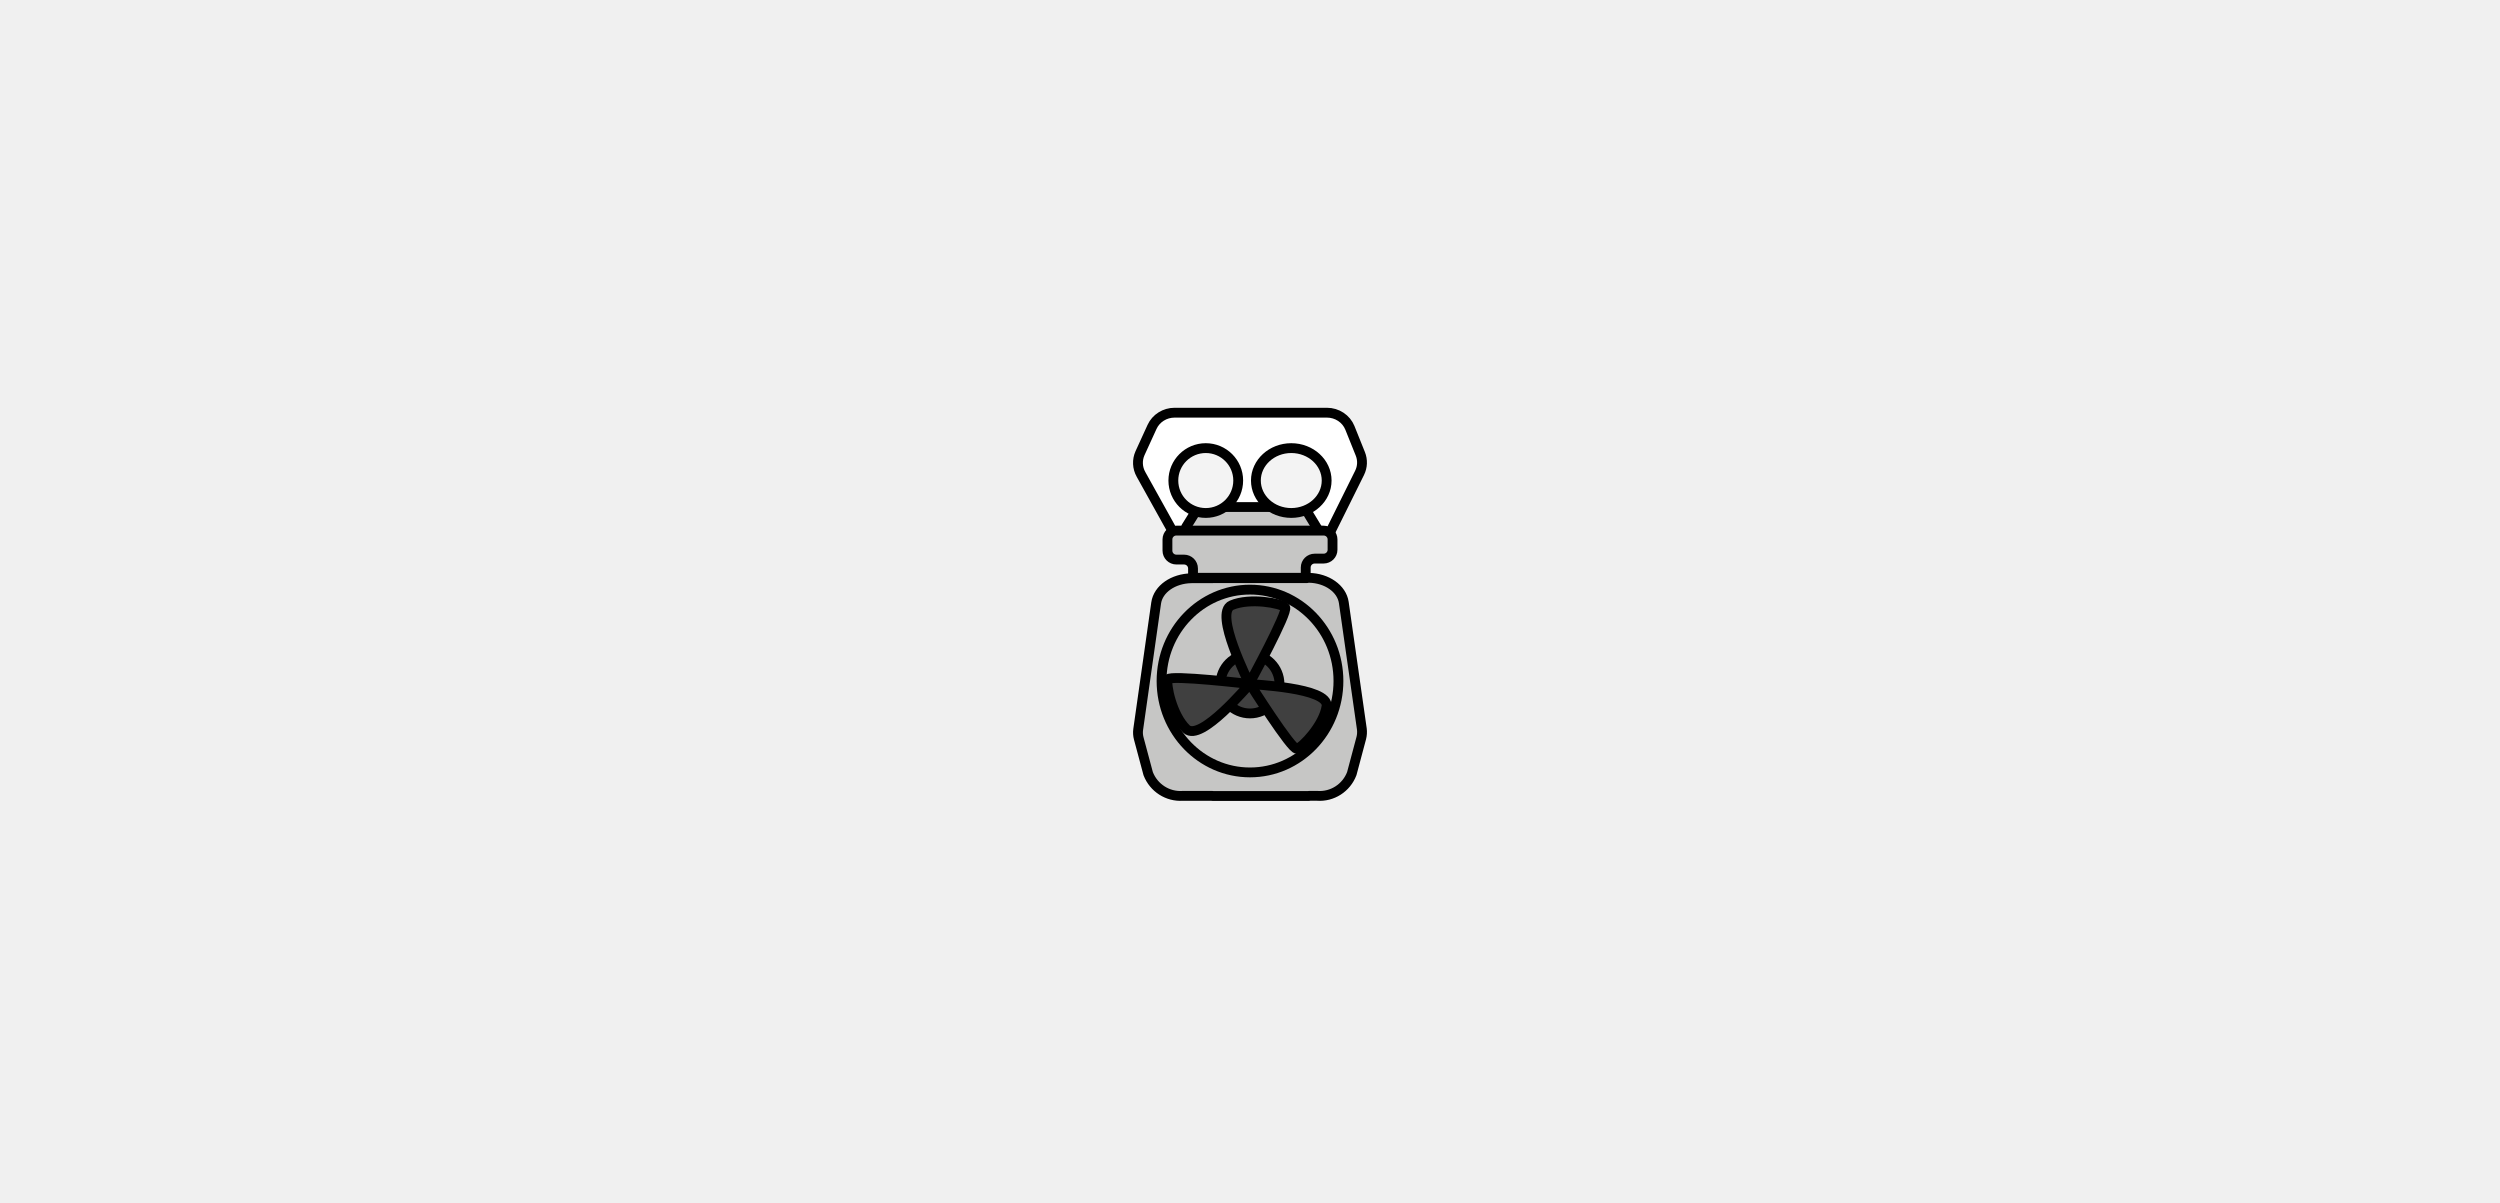
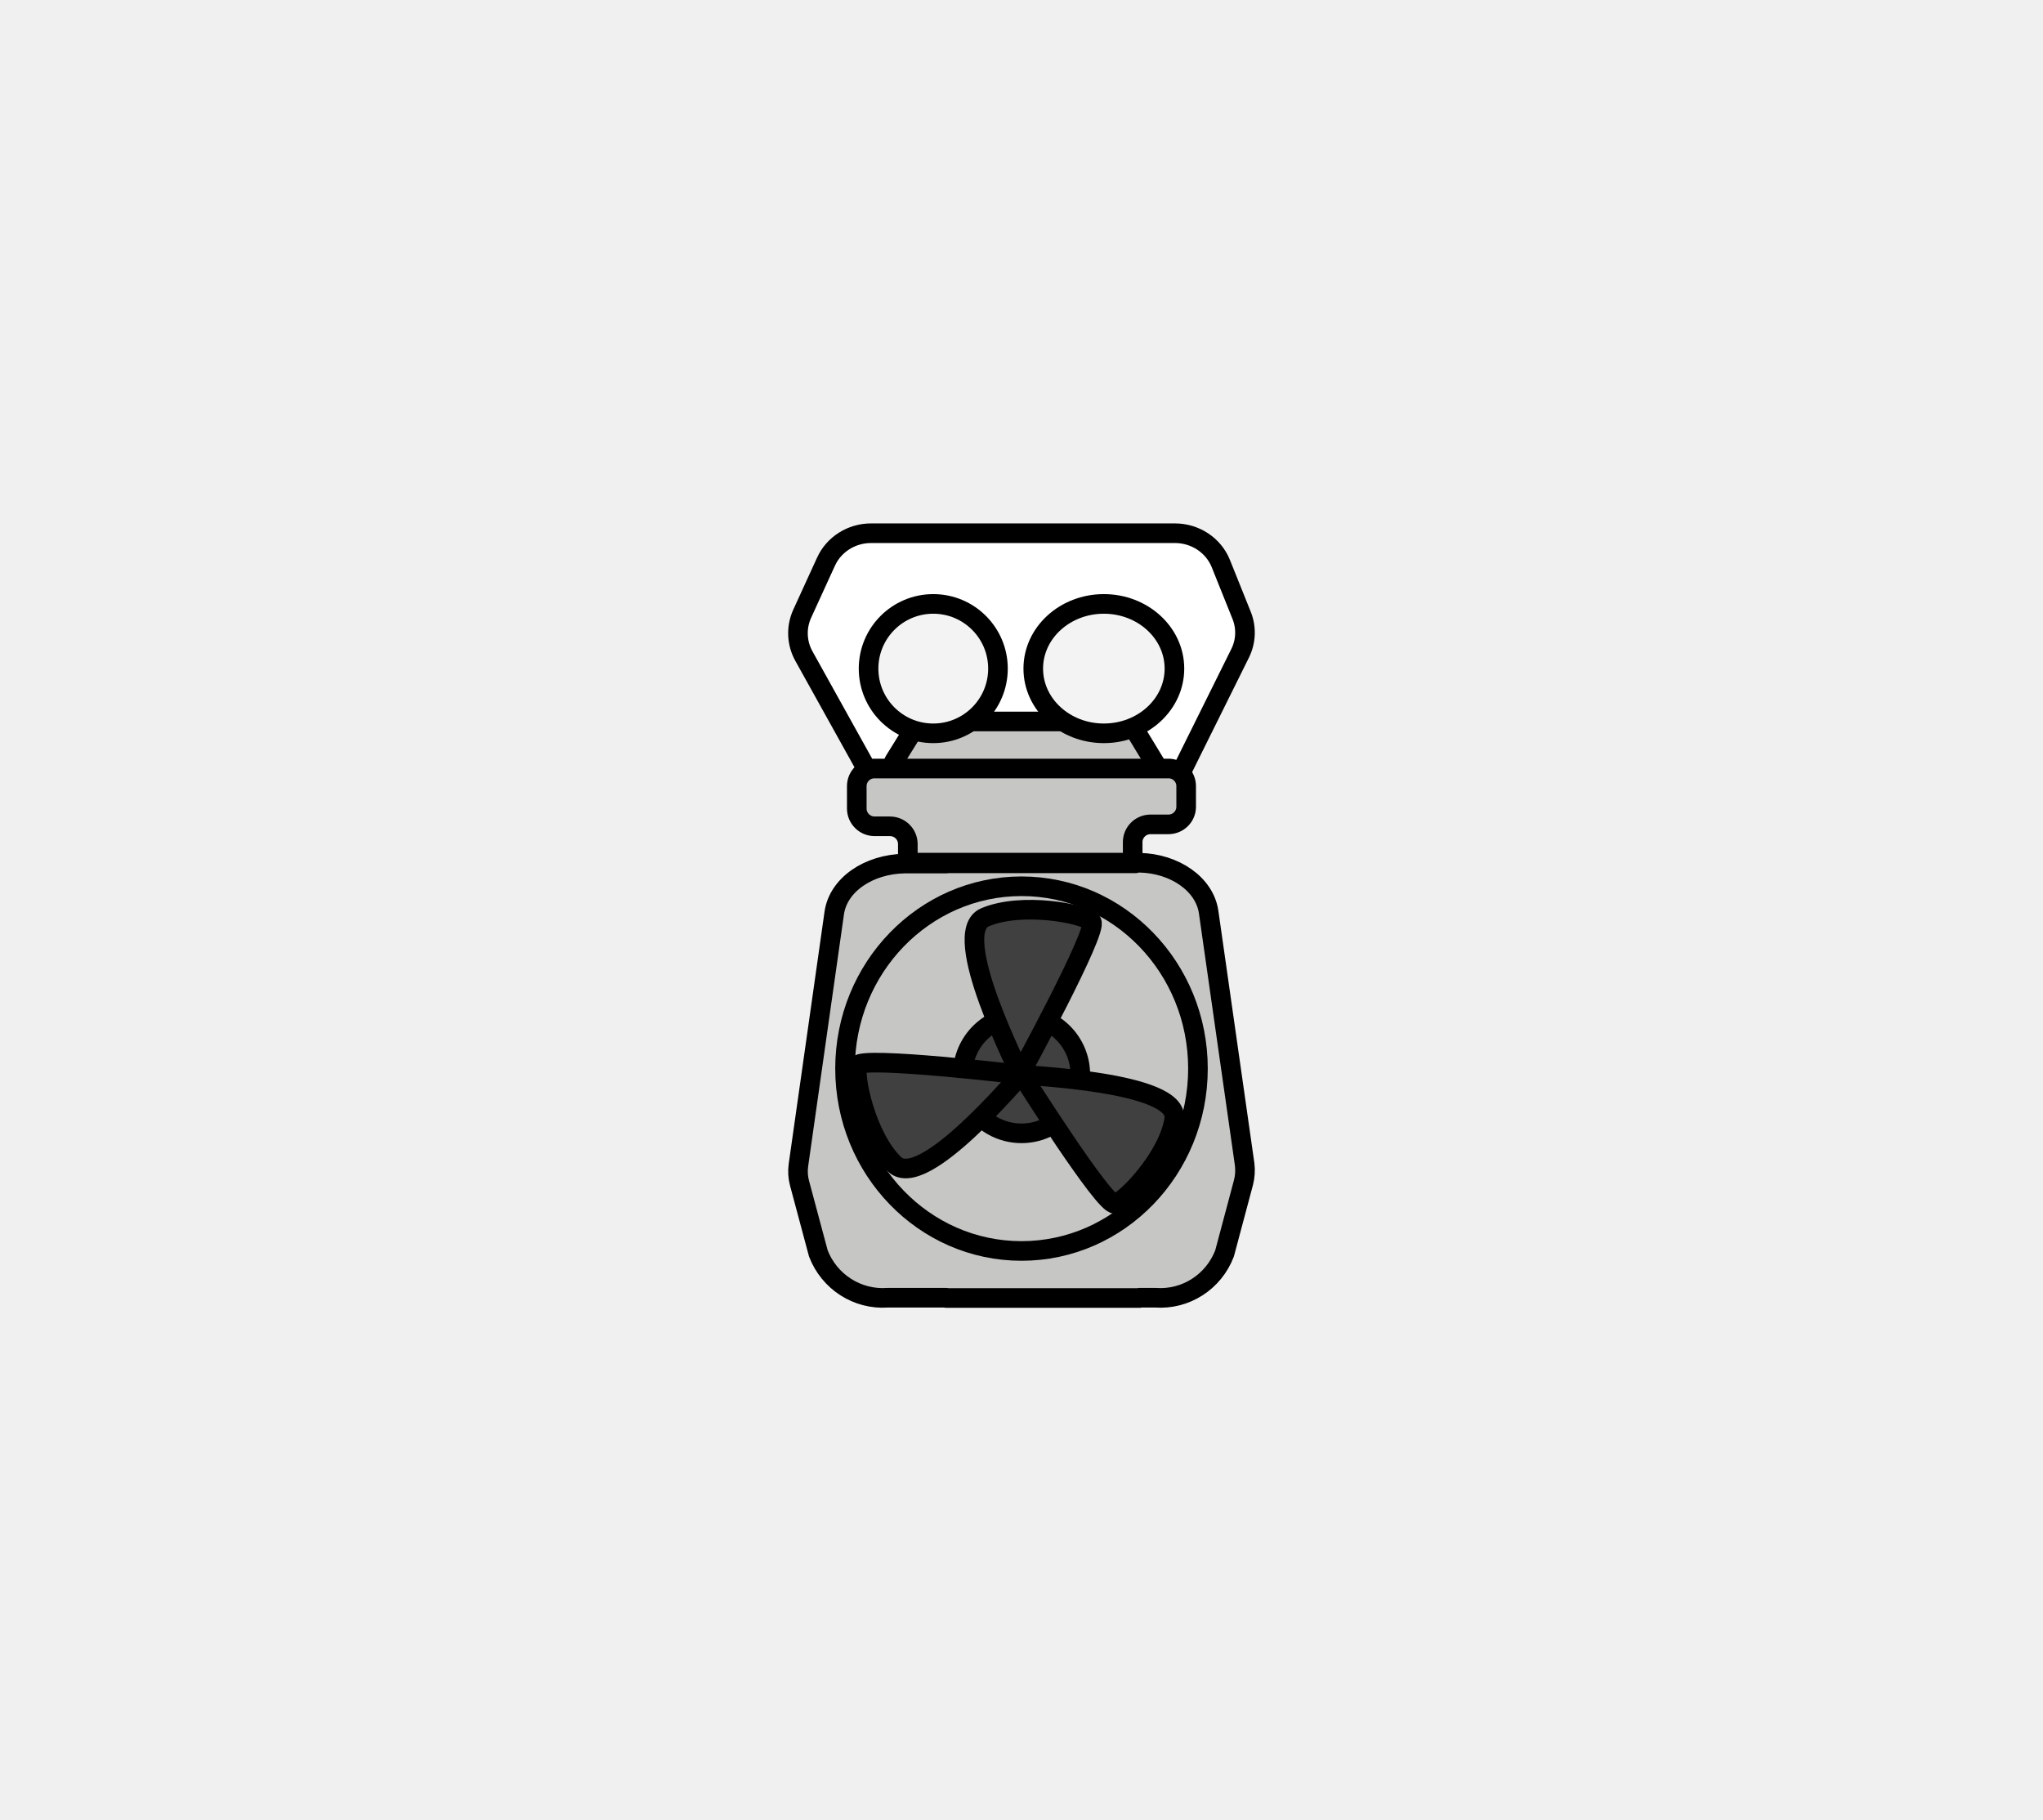
- <svg xmlns="http://www.w3.org/2000/svg" width="424.0px" height="204.0px" overflow="hidden" viewBox="-191.0 -68.0 424.0 204.0">
-   <rect id="bounding-box" x="-191.0" y="-68.0" width="424.0" height="204.0" fill="none" pointer-events="all" />
-   <g transform="translate(-945 -120)">
-     <path d="M953.371 142.991 947.515 132.458C946.889 131.346 946.828 130.018 947.348 128.857L949.384 124.406C950.053 122.937 951.557 121.989 953.218 121.991L979.039 121.991C980.766 121.989 982.316 123.012 982.943 124.568L984.714 128.978C985.132 130.019 985.086 131.18 984.589 132.188L979.235 142.978" stroke="#000000" stroke-width="1.667" stroke-linecap="round" stroke-linejoin="round" stroke-miterlimit="10" fill="#FFFFFF" fill-rule="evenodd" />
-     <path d="M955.222 141.29 956.824 138.709C957.1 138.263 957.591 137.991 958.119 137.991L974.331 137.991C974.866 137.991 975.363 138.269 975.64 138.723L977.785 142.256C978.215 142.978 977.973 143.91 977.244 144.335 977.207 144.357 977.169 144.378 977.13 144.396L971.838 146.852C971.529 146.995 971.18 147.029 970.849 146.949L956.169 143.554C955.348 143.356 954.842 142.535 955.041 141.721 955.07 141.605 955.112 141.493 955.167 141.387L955.167 141.387Z" stroke="#000000" stroke-width="1.667" stroke-linecap="round" stroke-linejoin="round" stroke-miterlimit="10" fill="#C6C6C5" fill-rule="evenodd" />
-     <path d="M975.844 150 976.022 150C979 150.055 981.568 151.809 981.909 154.199L984.969 175.636C985.032 176.148 984.999 176.669 984.873 177.169L983.262 183.205C982.337 185.632 979.953 187.162 977.388 186.976L976.024 186.976 976.024 187 959.605 187 959.605 186.977 954.604 186.977C952.041 187.154 949.662 185.626 948.73 183.207L947.132 177.24C946.998 176.74 946.966 176.219 947.037 175.706L950.083 154.27C950.424 151.88 952.992 150.126 956.052 150.071L959.605 150.071 959.605 150.052 975.687 150.052Z" stroke="#000000" stroke-width="1.667" stroke-linecap="round" stroke-linejoin="round" stroke-miterlimit="10" fill="#C6C6C5" fill-rule="evenodd" />
-     <path d="M975.451 149.991 975.451 148.249C975.451 147.414 976.131 146.739 976.971 146.739L978.491 146.739C979.323 146.739 979.998 146.07 979.998 145.243 979.998 145.239 979.998 145.234 979.998 145.23L979.998 143.487C979.998 142.661 979.323 141.991 978.491 141.991L953.518 141.991C952.686 141.983 952.006 142.647 951.998 143.473 951.998 143.477 951.998 143.483 951.998 143.487L951.998 145.394C951.998 146.229 952.678 146.904 953.518 146.904L954.817 146.904C955.657 146.904 956.337 147.579 956.337 148.413L956.337 149.991Z" stroke="#000000" stroke-width="1.667" stroke-linecap="round" stroke-linejoin="round" stroke-miterlimit="10" fill="#C6C6C5" fill-rule="evenodd" />
-     <path d="M981 167.5C981 176.06 974.284 183 966 183 957.716 183 951 176.06 951 167.5 951 158.94 957.716 152 966 152 974.284 152 981 158.94 981 167.5Z" stroke="#000000" stroke-width="1.667" stroke-linecap="round" stroke-linejoin="round" stroke-miterlimit="10" fill="#C6C6C5" fill-rule="evenodd" />
-     <path d="M971 168C971 170.761 968.761 173 966 173 963.239 173 961 170.761 961 168 961 165.239 963.239 163 966 163 968.761 163 971 165.239 971 168Z" stroke="#000000" stroke-width="1.667" stroke-linecap="round" stroke-linejoin="round" stroke-miterlimit="10" fill="#404040" fill-rule="evenodd" />
-     <path d="M965.859 167.992C965.859 167.684 959.76 155.976 962.893 154.641 966.026 153.306 971.342 154.334 971.958 155.015 972.574 155.696 965.859 167.992 965.859 167.992Z" stroke="#000000" stroke-width="1.667" stroke-linecap="round" stroke-linejoin="round" stroke-miterlimit="10" fill="#404040" fill-rule="evenodd" />
-     <path d="M965.998 167.992C966.263 168.126 979.449 168.564 978.986 171.776 978.523 174.988 974.842 178.808 973.942 178.99 973.041 179.173 965.998 167.992 965.998 167.992Z" stroke="#000000" stroke-width="1.667" stroke-linecap="round" stroke-linejoin="round" stroke-miterlimit="10" fill="#404040" fill-rule="evenodd" />
-     <path d="M965.998 168.016C965.728 168.143 957.652 177.96 955.208 175.636 952.765 173.312 951.698 168.016 952.07 167.216 952.443 166.416 965.998 168.016 965.998 168.016Z" stroke="#000000" stroke-width="1.667" stroke-linecap="round" stroke-linejoin="round" stroke-miterlimit="10" fill="#404040" fill-rule="evenodd" />
-     <path d="M953 133.5C953 130.462 955.462 128 958.5 128 961.538 128 964 130.462 964 133.5 964 136.538 961.538 139 958.5 139 955.462 139 953 136.538 953 133.5Z" stroke="#000000" stroke-width="1.667" stroke-linecap="round" stroke-linejoin="round" stroke-miterlimit="10" fill="#F3F3F3" fill-rule="evenodd" />
-     <path d="M967 133.5C967 130.462 969.686 128 973 128 976.314 128 979 130.462 979 133.5 979 136.538 976.314 139 973 139 969.686 139 967 136.538 967 133.5Z" stroke="#000000" stroke-width="1.667" stroke-linecap="round" stroke-linejoin="round" stroke-miterlimit="10" fill="#F3F3F3" fill-rule="evenodd" />
+ <svg xmlns="http://www.w3.org/2000/svg" width="130.25px" height="116px" overflow="hidden" viewBox="-49.375 -32.5 130.25 116">
+   <rect id="bounding-box" x="-49.375" y="-32.5" width="130.25" height="116" fill="none" pointer-events="all" />
+   <g id="svg_scaling_group" transform="scale(0.7499985)">
+     <g transform="translate(-945 -120)">
+       <path d="M953.371 142.991 947.515 132.458C946.889 131.346 946.828 130.018 947.348 128.857L949.384 124.406C950.053 122.937 951.557 121.989 953.218 121.991L979.039 121.991C980.766 121.989 982.316 123.012 982.943 124.568L984.714 128.978C985.132 130.019 985.086 131.18 984.589 132.188L979.235 142.978" stroke="#000000" stroke-width="1.667" stroke-linecap="round" stroke-linejoin="round" stroke-miterlimit="10" fill="#FFFFFF" fill-rule="evenodd" />
+       <path d="M955.222 141.29 956.824 138.709C957.1 138.263 957.591 137.991 958.119 137.991L974.331 137.991C974.866 137.991 975.363 138.269 975.64 138.723L977.785 142.256C978.215 142.978 977.973 143.91 977.244 144.335 977.207 144.357 977.169 144.378 977.13 144.396L971.838 146.852C971.529 146.995 971.18 147.029 970.849 146.949L956.169 143.554C955.348 143.356 954.842 142.535 955.041 141.721 955.07 141.605 955.112 141.493 955.167 141.387L955.167 141.387Z" stroke="#000000" stroke-width="1.667" stroke-linecap="round" stroke-linejoin="round" stroke-miterlimit="10" fill="#C6C6C5" fill-rule="evenodd" />
+       <path d="M975.844 150 976.022 150C979 150.055 981.568 151.809 981.909 154.199L984.969 175.636C985.032 176.148 984.999 176.669 984.873 177.169L983.262 183.205C982.337 185.632 979.953 187.162 977.388 186.976L976.024 186.976 976.024 187 959.605 187 959.605 186.977 954.604 186.977C952.041 187.154 949.662 185.626 948.73 183.207L947.132 177.24C946.998 176.74 946.966 176.219 947.037 175.706L950.083 154.27C950.424 151.88 952.992 150.126 956.052 150.071L959.605 150.071 959.605 150.052 975.687 150.052Z" stroke="#000000" stroke-width="1.667" stroke-linecap="round" stroke-linejoin="round" stroke-miterlimit="10" fill="#C6C6C5" fill-rule="evenodd" />
+       <path d="M975.451 149.991 975.451 148.249C975.451 147.414 976.131 146.739 976.971 146.739L978.491 146.739C979.323 146.739 979.998 146.07 979.998 145.243 979.998 145.239 979.998 145.234 979.998 145.23L979.998 143.487C979.998 142.661 979.323 141.991 978.491 141.991L953.518 141.991C952.686 141.983 952.006 142.647 951.998 143.473 951.998 143.477 951.998 143.483 951.998 143.487L951.998 145.394C951.998 146.229 952.678 146.904 953.518 146.904L954.817 146.904C955.657 146.904 956.337 147.579 956.337 148.413L956.337 149.991Z" stroke="#000000" stroke-width="1.667" stroke-linecap="round" stroke-linejoin="round" stroke-miterlimit="10" fill="#C6C6C5" fill-rule="evenodd" />
+       <path d="M981 167.5C981 176.06 974.284 183 966 183 957.716 183 951 176.06 951 167.5 951 158.94 957.716 152 966 152 974.284 152 981 158.94 981 167.5Z" stroke="#000000" stroke-width="1.667" stroke-linecap="round" stroke-linejoin="round" stroke-miterlimit="10" fill="#C6C6C5" fill-rule="evenodd" />
+       <path d="M971 168C971 170.761 968.761 173 966 173 963.239 173 961 170.761 961 168 961 165.239 963.239 163 966 163 968.761 163 971 165.239 971 168Z" stroke="#000000" stroke-width="1.667" stroke-linecap="round" stroke-linejoin="round" stroke-miterlimit="10" fill="#404040" fill-rule="evenodd" />
+       <path d="M965.859 167.992C965.859 167.684 959.76 155.976 962.893 154.641 966.026 153.306 971.342 154.334 971.958 155.015 972.574 155.696 965.859 167.992 965.859 167.992Z" stroke="#000000" stroke-width="1.667" stroke-linecap="round" stroke-linejoin="round" stroke-miterlimit="10" fill="#404040" fill-rule="evenodd" />
+       <path d="M965.998 167.992C966.263 168.126 979.449 168.564 978.986 171.776 978.523 174.988 974.842 178.808 973.942 178.99 973.041 179.173 965.998 167.992 965.998 167.992Z" stroke="#000000" stroke-width="1.667" stroke-linecap="round" stroke-linejoin="round" stroke-miterlimit="10" fill="#404040" fill-rule="evenodd" />
+       <path d="M965.998 168.016C965.728 168.143 957.652 177.96 955.208 175.636 952.765 173.312 951.698 168.016 952.07 167.216 952.443 166.416 965.998 168.016 965.998 168.016Z" stroke="#000000" stroke-width="1.667" stroke-linecap="round" stroke-linejoin="round" stroke-miterlimit="10" fill="#404040" fill-rule="evenodd" />
+       <path d="M953 133.5C953 130.462 955.462 128 958.5 128 961.538 128 964 130.462 964 133.5 964 136.538 961.538 139 958.5 139 955.462 139 953 136.538 953 133.5Z" stroke="#000000" stroke-width="1.667" stroke-linecap="round" stroke-linejoin="round" stroke-miterlimit="10" fill="#F3F3F3" fill-rule="evenodd" />
+       <path d="M967 133.5C967 130.462 969.686 128 973 128 976.314 128 979 130.462 979 133.5 979 136.538 976.314 139 973 139 969.686 139 967 136.538 967 133.5Z" stroke="#000000" stroke-width="1.667" stroke-linecap="round" stroke-linejoin="round" stroke-miterlimit="10" fill="#F3F3F3" fill-rule="evenodd" />
+     </g>
  </g>
</svg>
